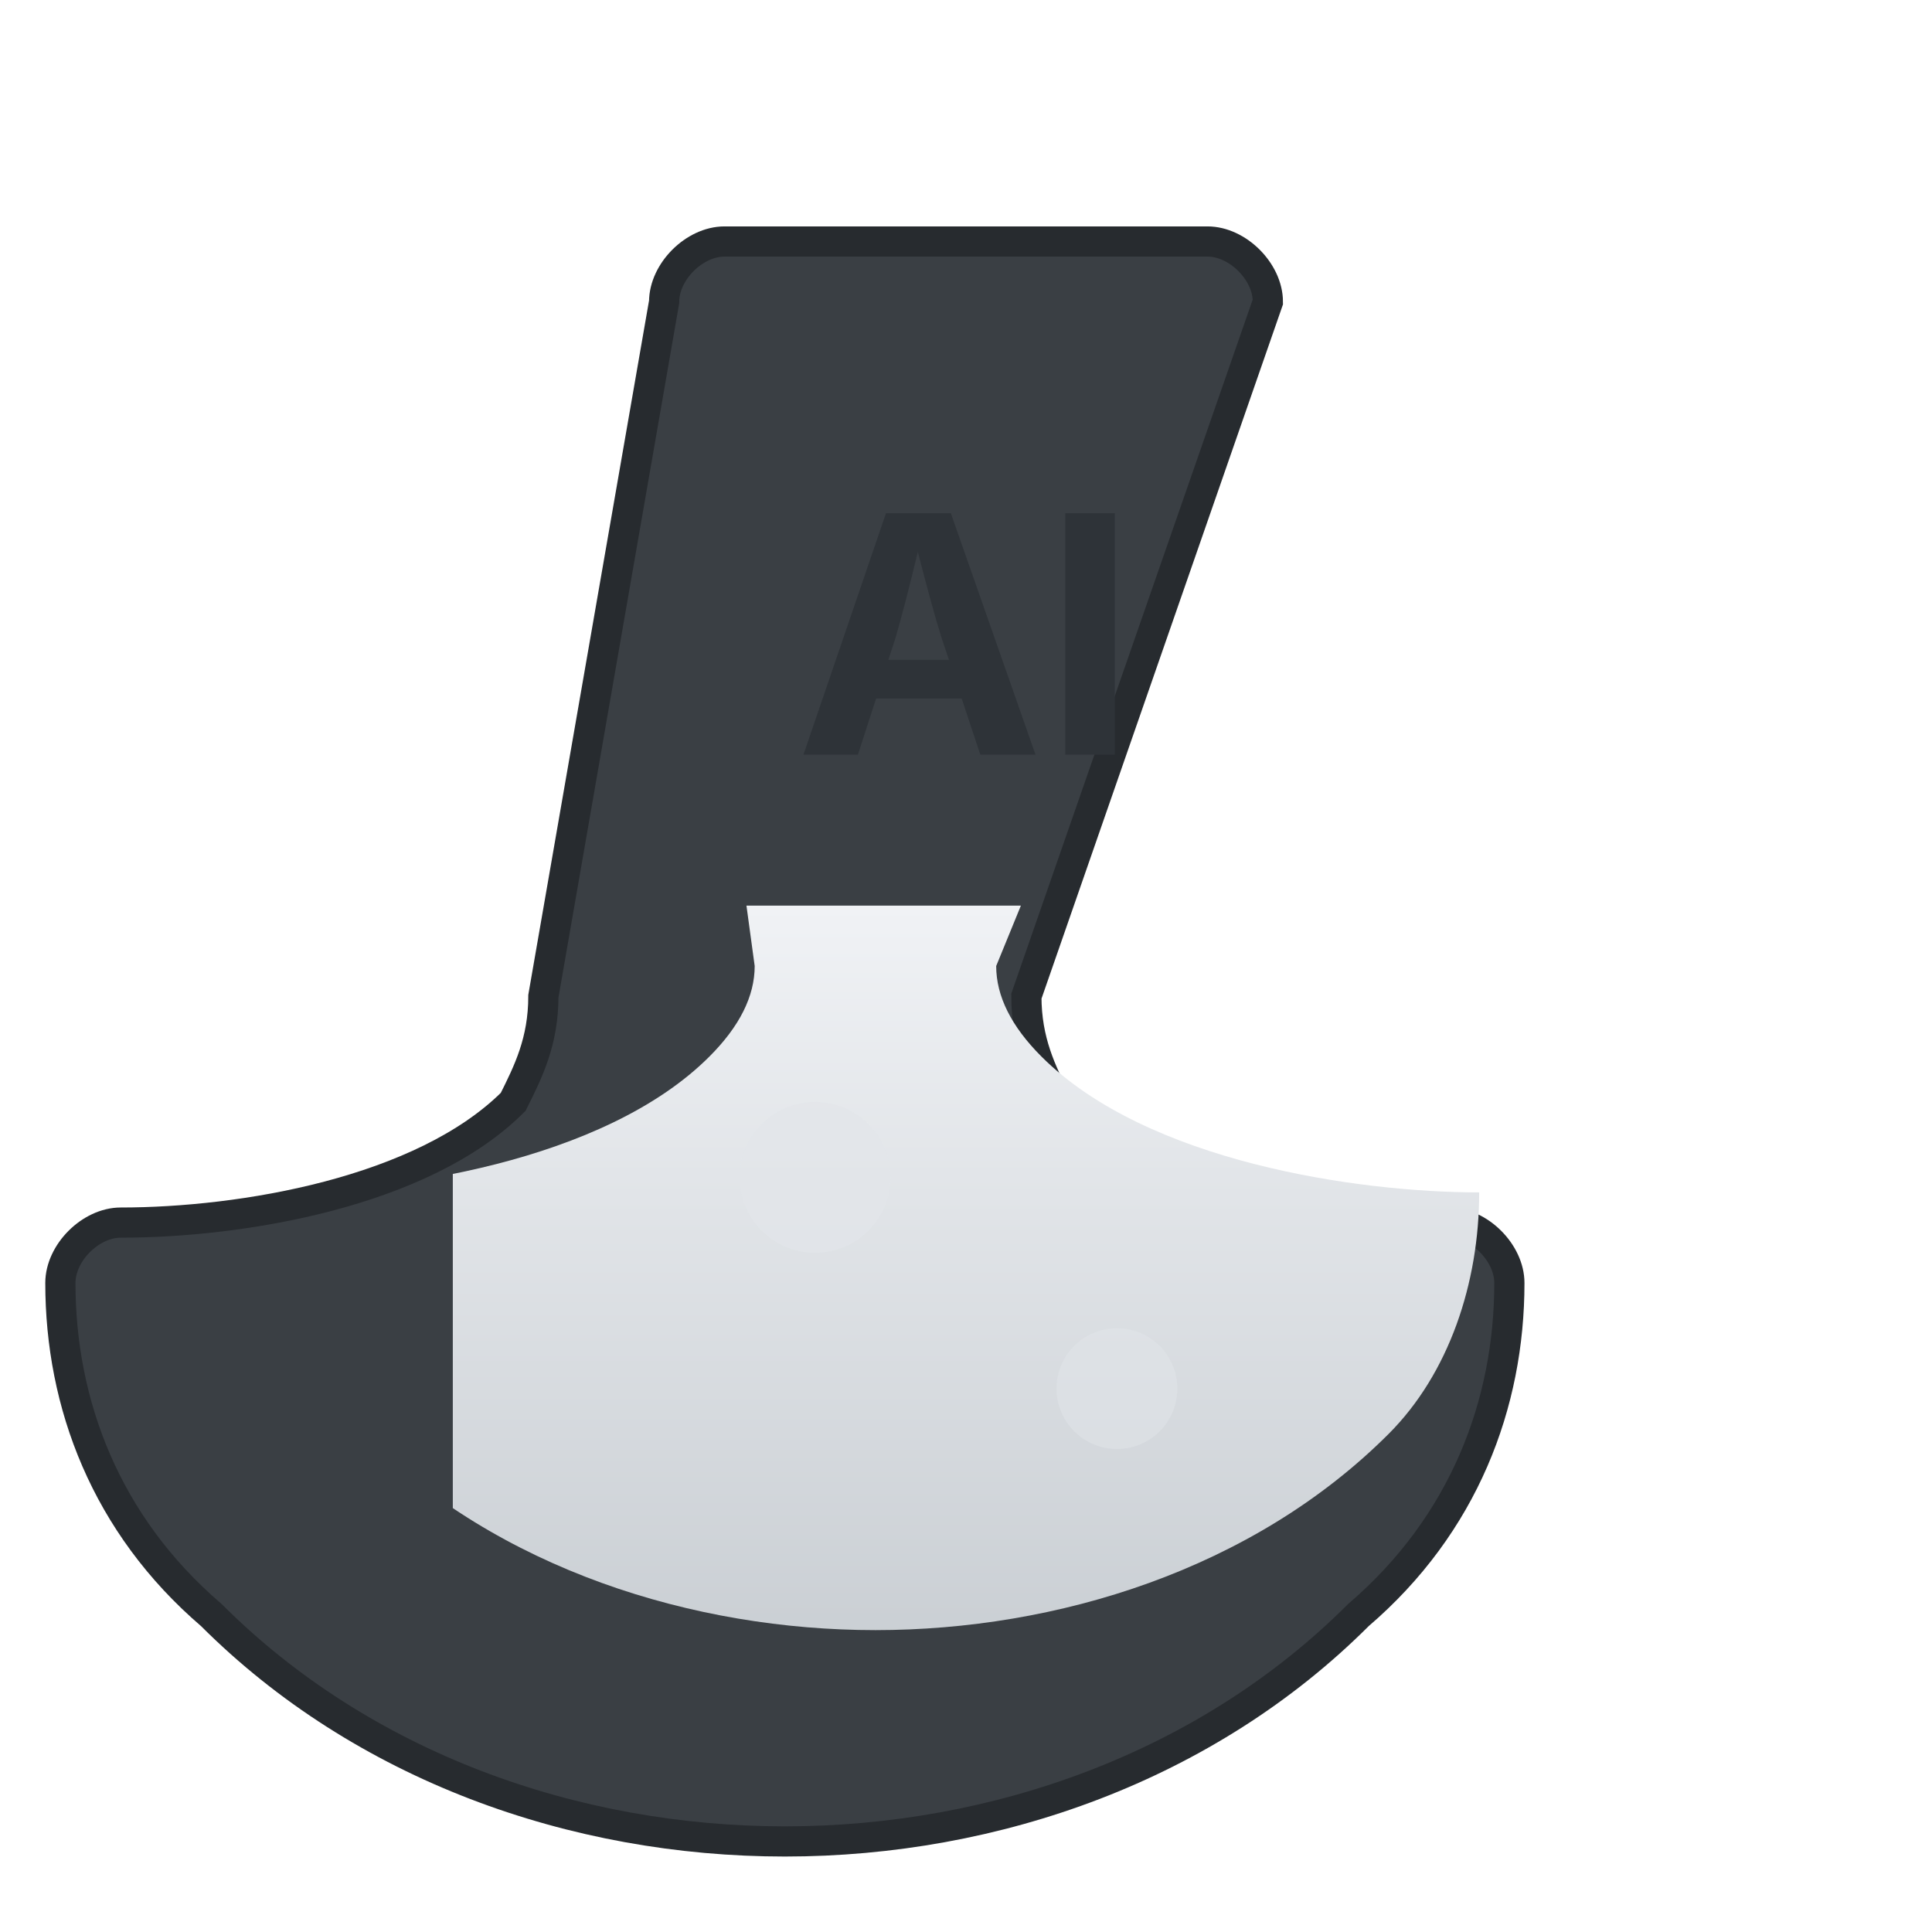
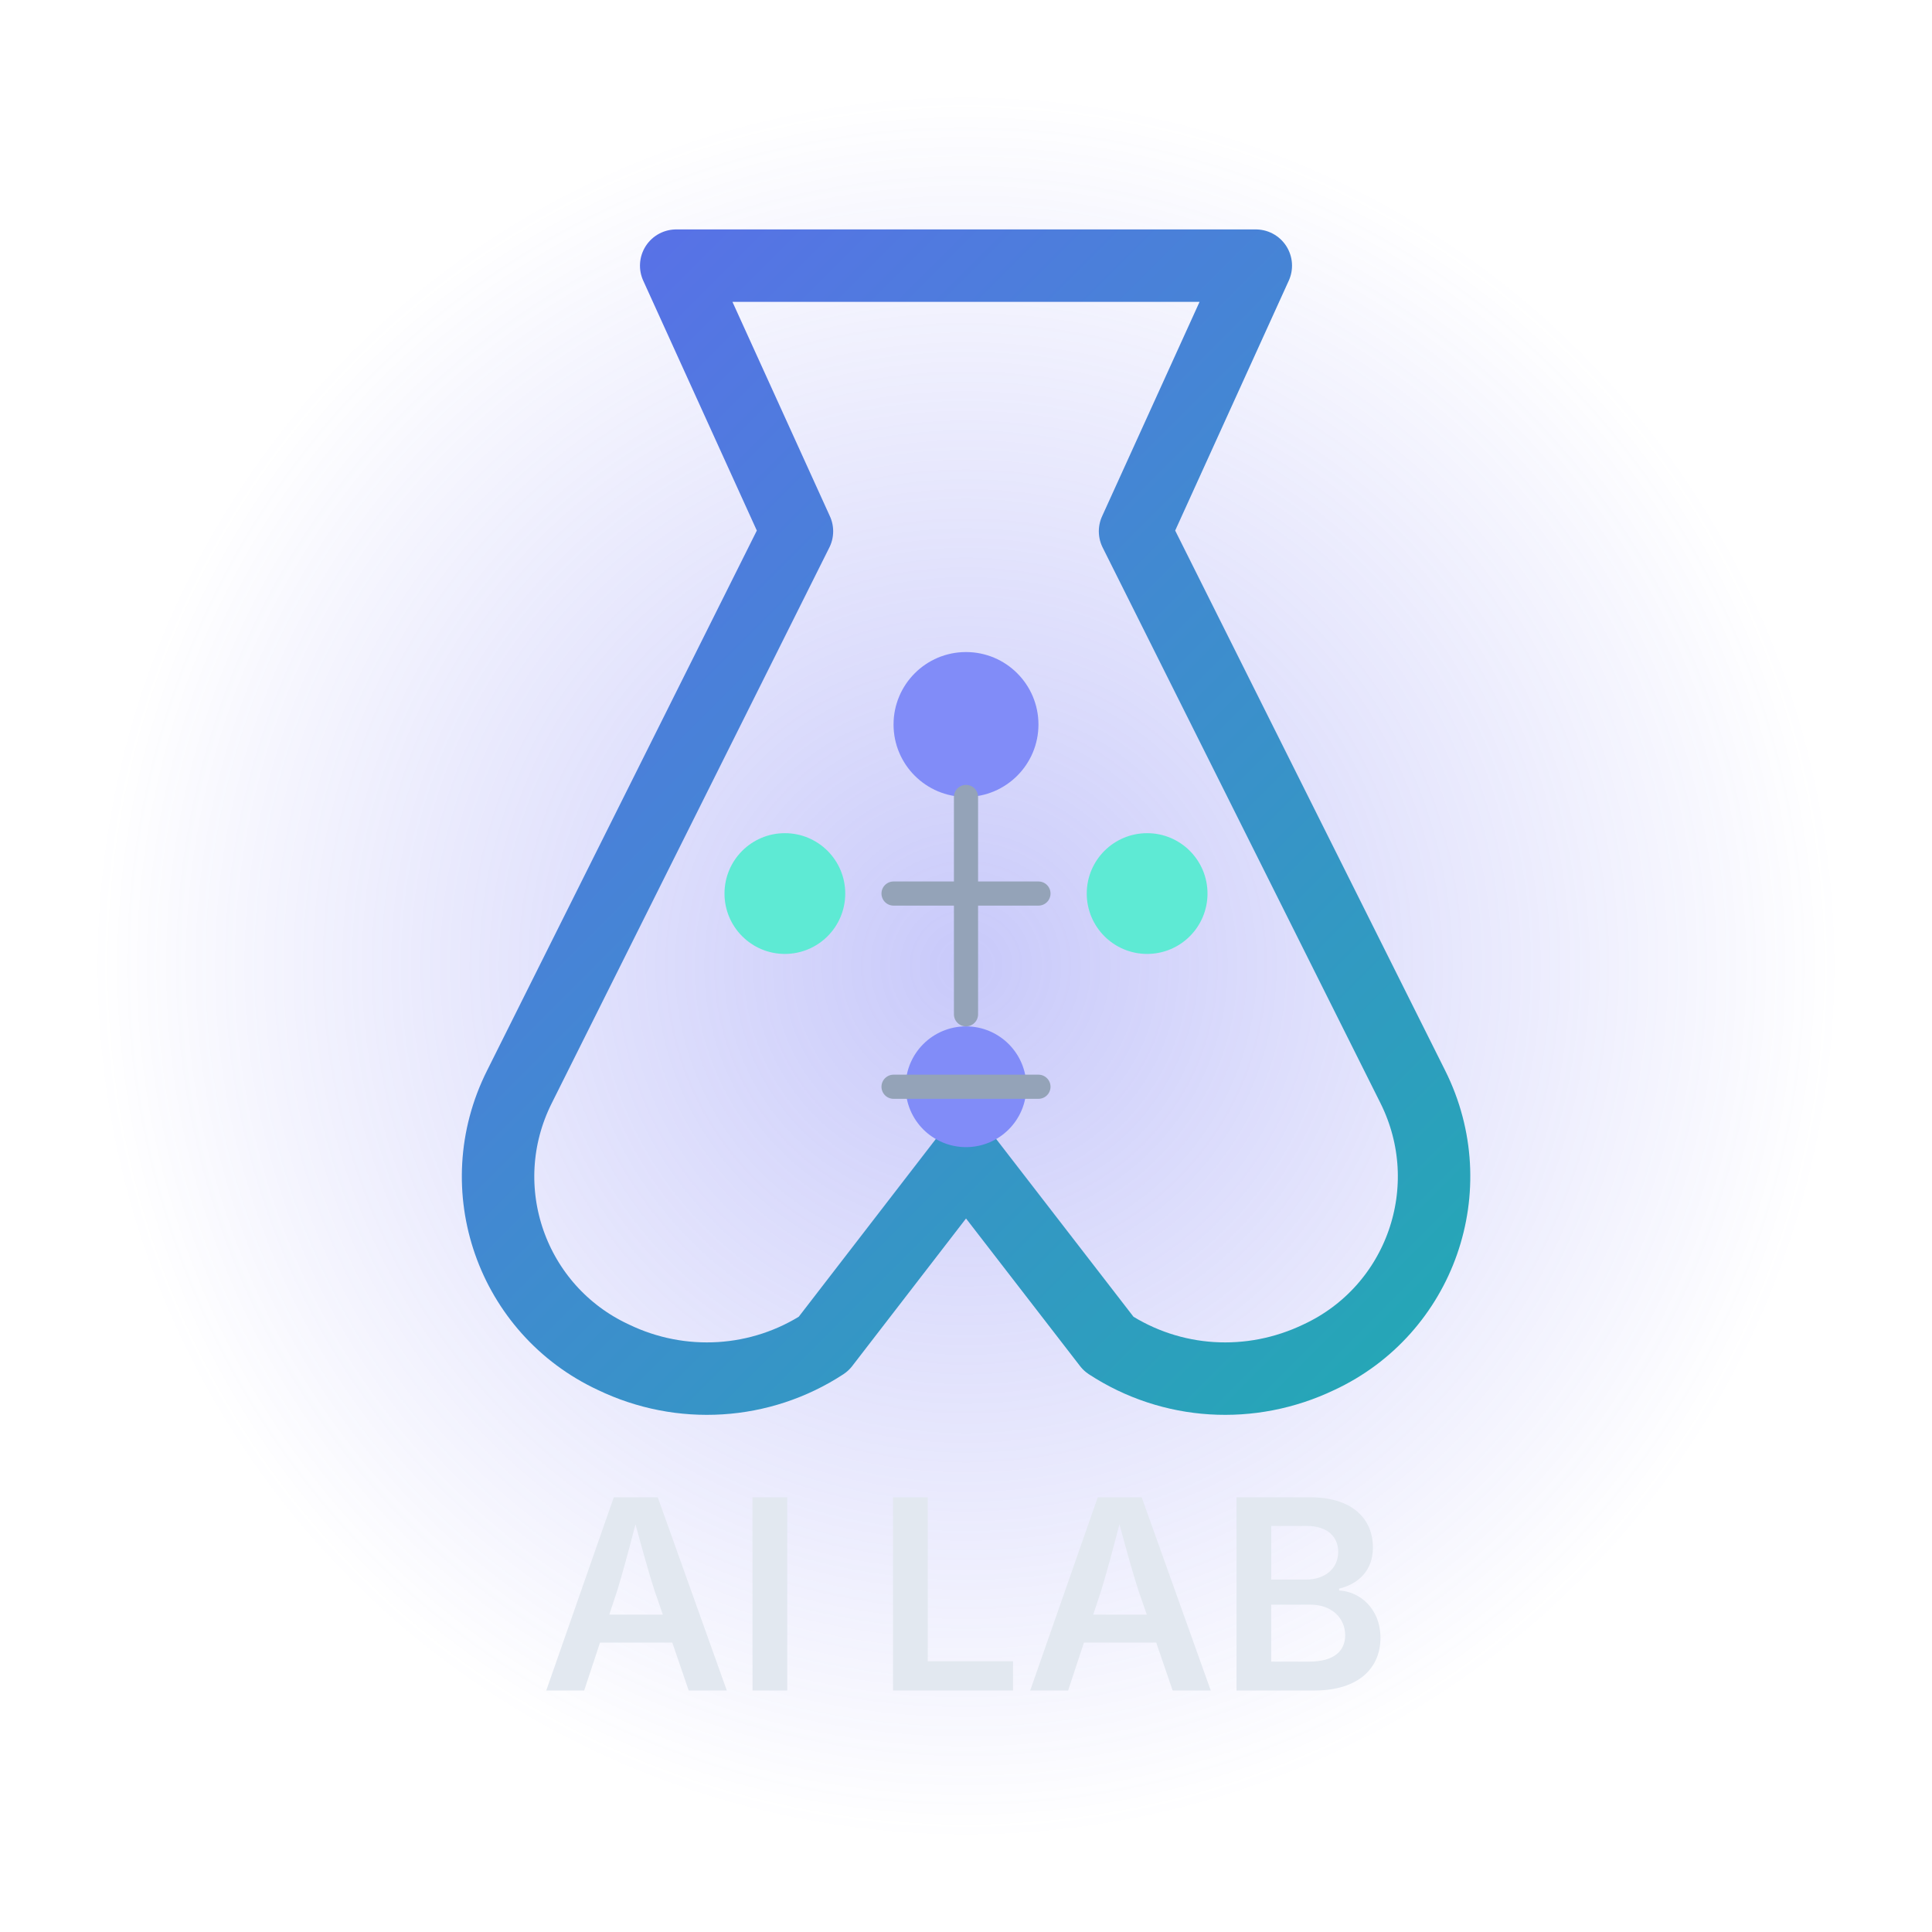
- <svg xmlns="http://www.w3.org/2000/svg" width="128" height="128" viewBox="0 0 128 128" role="img" aria-labelledby="title desc">
+ <svg xmlns="http://www.w3.org/2000/svg" width="128" height="128" viewBox="0 0 160 160" role="img" aria-labelledby="title desc">
  <defs>
-     <linearGradient id="g" x1="0" y1="0" x2="0" y2="1">
-       <stop offset="0%" stop-color="#f0f2f5" />
-       <stop offset="100%" stop-color="#c9ced3" />
+     <linearGradient id="g1" x1="20" y1="20" x2="140" y2="140" gradientUnits="userSpaceOnUse">
+       <stop stop-color="#6366F1" />
+       <stop offset="1" stop-color="#14B8A6" />
    </linearGradient>
-     <clipPath id="liquidClip">
-       <path d="M44 20h40l-18 44v0c0 2 1 4 3 6 7 7 21 9 29 9 0 6-2 12-6 16-9 9-22 13-34 13s-25-4-34-13c-4-4-6-10-6-16 8 0 22-2 29-9 2-2 3-4 3-6v0L44 20z" />
-     </clipPath>
+     <radialGradient id="glow" cx="0" cy="0" r="1" gradientUnits="userSpaceOnUse" gradientTransform="translate(80 80) rotate(90) scale(72)">
+       <stop stop-color="#6366F1" stop-opacity="0.35" />
+       <stop offset="1" stop-color="#6366F1" stop-opacity="0" />
+     </radialGradient>
  </defs>
-   <rect width="128" height="128" fill="none" />
-   <path d="M48 16h32c2 0 4 2 4 4l-16 46c0 3 1 5 2 7 6 6 18 8 26 8 2 0 4 2 4 4 0 8-3 16-10 22-10 10-24 15-38 15s-28-5-38-15c-7-6-10-14-10-22 0-2 2-4 4-4 8 0 20-2 26-8 1-2 2-4 2-7L44 20c0-2 2-4 4-4z" fill="#3a3f44" stroke="#272b2f" stroke-width="2" />
-   <g clip-path="url(#liquidClip)">
-     <rect x="30" y="60" width="68" height="50" fill="url(#g)" />
-     <circle cx="54" cy="78" r="5" fill="#e2e6ea" opacity="0.7" />
-     <circle cx="74" cy="92" r="4" fill="#e2e6ea" opacity="0.5" />
-   </g>
-   <text x="64" y="50" text-anchor="middle" font-family="Inter, Arial, sans-serif" font-size="22" font-weight="700" fill="#2e3338">AI</text>
+   <circle cx="80" cy="80" r="72" fill="url(#glow)" />
+   <path d="M56 22h48l-10 22 23 46c4.2 8.4.62 18.5-7.78 22.4-5.64 2.7-12.2 2.3-17.4-1.1L80 96l-11.8 15.3c-5.2 3.4-11.8 3.8-17.4 1.1-8.4-3.9-12-14-7.78-22.4L66 44 56 22Z" stroke="url(#g1)" stroke-width="6" stroke-linejoin="round" fill="none" />
+   <circle cx="80" cy="60" r="6" fill="#818CF8" />
+   <circle cx="95" cy="74" r="5" fill="#5EEAD4" />
+   <circle cx="65" cy="74" r="5" fill="#5EEAD4" />
+   <circle cx="80" cy="90" r="5" fill="#818CF8" />
+   <path d="M80 66v18M86 74l-12 0M74 90h12" stroke="#94A3B8" stroke-width="2" stroke-linecap="round" />
+   <text x="80" y="140" font-size="22" font-family="Inter, Arial" fill="#E2E8F0" text-anchor="middle" font-weight="600">AI LAB</text>
</svg>
